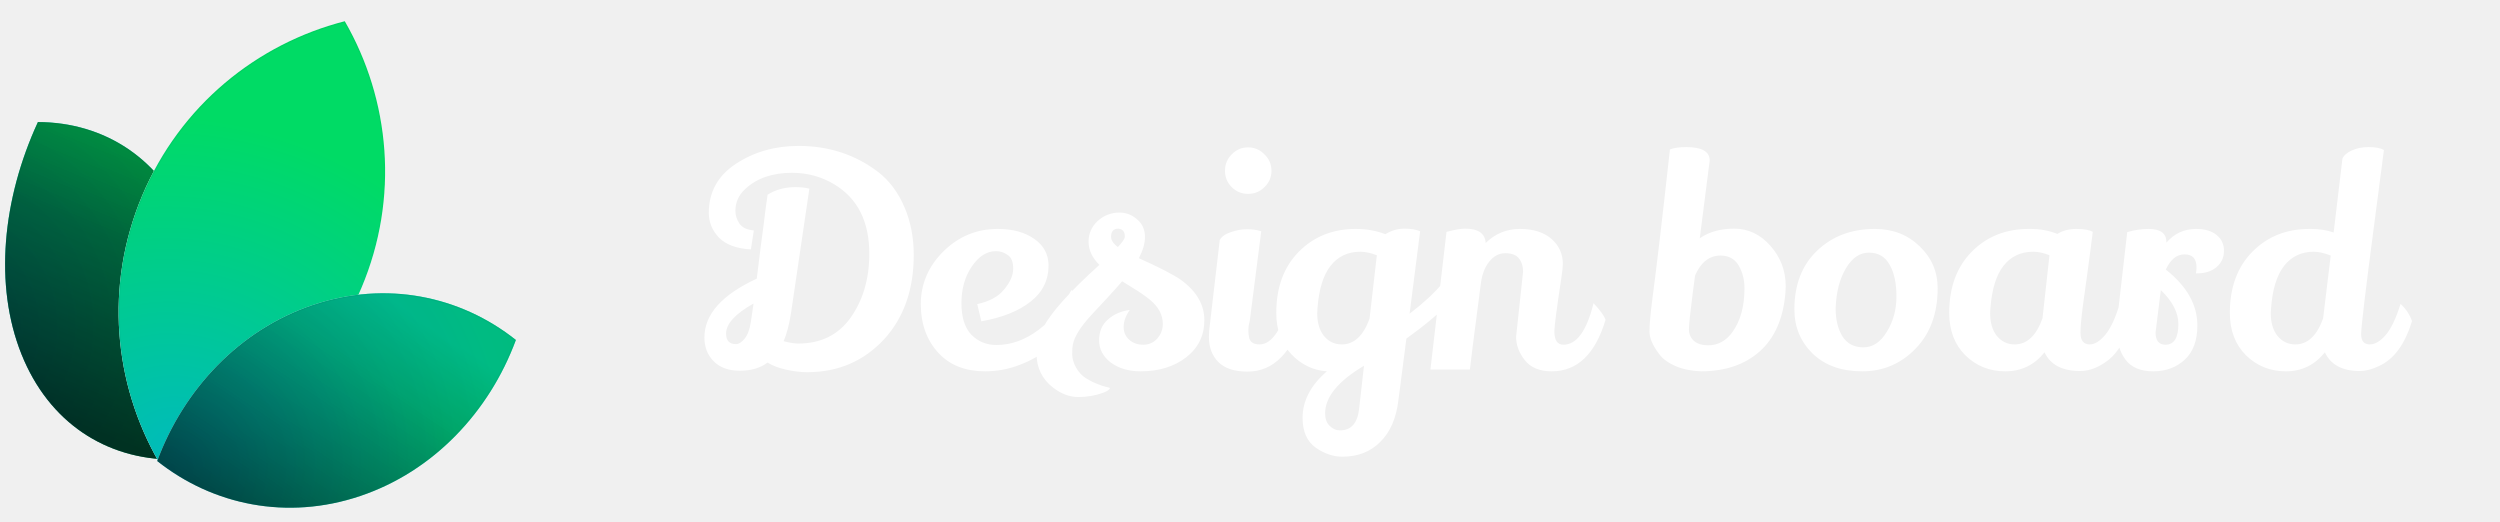
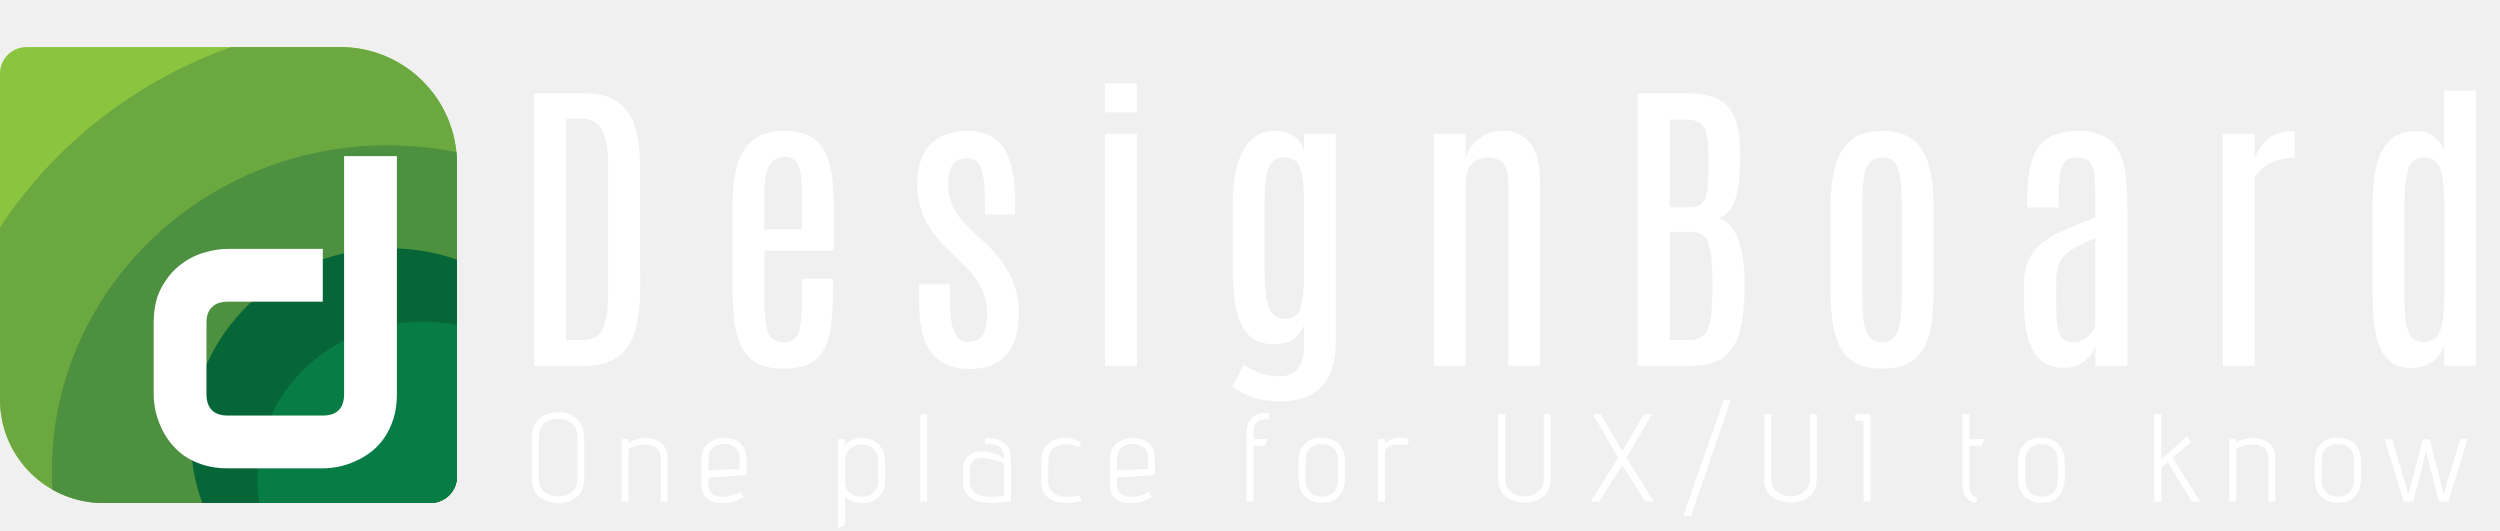
- <svg xmlns="http://www.w3.org/2000/svg" width="115" height="24" viewBox="0 0 115 24" fill="none">
-   <g clip-path="url(#clip0_2530_6389)">
-     <path d="M7.954 21.14C4.896 21.131 2.255 19.458 0.987 16.29C-0.28 13.121 0.109 9.163 1.744 5.615C4.801 5.624 7.443 7.297 8.71 10.465C9.977 13.634 9.588 17.591 7.954 21.14Z" fill="white" />
-     <path d="M7.954 21.14C4.896 21.131 2.255 19.458 0.987 16.29C-0.28 13.121 0.109 9.163 1.744 5.615C4.801 5.624 7.443 7.297 8.71 10.465C9.977 13.634 9.588 17.591 7.954 21.14Z" fill="url(#paint0_radial_2530_6389)" />
-     <g style="mix-blend-mode:hard-light">
-       <path d="M7.954 21.14C4.896 21.131 2.255 19.458 0.987 16.29C-0.28 13.121 0.109 9.163 1.744 5.615C4.801 5.624 7.443 7.297 8.71 10.465C9.977 13.634 9.588 17.591 7.954 21.14Z" fill="black" fill-opacity="0.5" />
-     </g>
-     <path style="mix-blend-mode:hard-light" d="M7.954 21.14C4.896 21.131 2.255 19.458 0.987 16.29C-0.28 13.121 0.109 9.163 1.744 5.615C4.801 5.624 7.443 7.297 8.71 10.465C9.977 13.634 9.588 17.591 7.954 21.14Z" fill="url(#paint1_linear_2530_6389)" fill-opacity="0.5" />
-     <path d="M7.936 21.111C4.897 21.096 2.274 19.43 1.014 16.279C-0.248 13.124 0.136 9.182 1.762 5.643C4.8 5.659 7.423 7.324 8.684 10.475C9.946 13.63 9.562 17.572 7.936 21.111Z" stroke="url(#paint2_linear_2530_6389)" stroke-opacity="0.05" stroke-width="0.056" />
-     <path d="M7.311 21.257C11.354 20.221 14.884 17.375 16.629 13.236C18.374 9.096 17.945 4.587 15.86 0.976C11.816 2.012 8.287 4.858 6.542 8.997C4.797 13.137 5.226 17.646 7.311 21.257Z" fill="white" />
-     <path d="M7.311 21.257C11.354 20.221 14.884 17.375 16.629 13.236C18.374 9.096 17.945 4.587 15.86 0.976C11.816 2.012 8.287 4.858 6.542 8.997C4.797 13.137 5.226 17.646 7.311 21.257Z" fill="url(#paint3_radial_2530_6389)" />
-     <path d="M16.603 13.225C14.864 17.349 11.351 20.186 7.324 21.225C5.253 17.624 4.83 13.132 6.568 9.008C8.306 4.885 11.819 2.047 15.846 1.009C17.918 4.61 18.341 9.101 16.603 13.225Z" stroke="url(#paint4_linear_2530_6389)" stroke-opacity="0.05" stroke-width="0.056" />
-     <path d="M7.233 21.207C9.789 23.237 13.21 23.951 16.577 22.814C19.944 21.677 22.506 18.945 23.73 15.638C21.175 13.608 17.753 12.894 14.387 14.031C11.02 15.168 8.458 17.901 7.233 21.207Z" fill="white" />
-     <path d="M7.233 21.207C9.789 23.237 13.21 23.951 16.577 22.814C19.944 21.677 22.506 18.945 23.73 15.638C21.175 13.608 17.753 12.894 14.387 14.031C11.02 15.168 8.458 17.901 7.233 21.207Z" fill="url(#paint5_radial_2530_6389)" />
-     <g style="mix-blend-mode:hard-light">
-       <path d="M7.233 21.207C9.789 23.237 13.21 23.951 16.577 22.814C19.944 21.677 22.506 18.945 23.73 15.638C21.175 13.608 17.753 12.894 14.387 14.031C11.02 15.168 8.458 17.901 7.233 21.207Z" fill="black" fill-opacity="0.2" />
-     </g>
-     <path style="mix-blend-mode:hard-light" d="M7.233 21.207C9.789 23.237 13.21 23.951 16.577 22.814C19.944 21.677 22.506 18.945 23.73 15.638C21.175 13.608 17.753 12.894 14.387 14.031C11.02 15.168 8.458 17.901 7.233 21.207Z" fill="url(#paint6_linear_2530_6389)" fill-opacity="0.5" />
-     <path d="M16.569 22.788C13.218 23.919 9.814 23.213 7.268 21.198C8.492 17.907 11.045 15.189 14.396 14.058C17.747 12.927 21.151 13.633 23.697 15.648C22.473 18.939 19.92 21.656 16.569 22.788Z" stroke="url(#paint7_linear_2530_6389)" stroke-opacity="0.05" stroke-width="0.056" />
-     <path d="M32.605 9.792C32.605 8.832 33.022 8.079 33.856 7.532C34.69 6.986 35.649 6.712 36.734 6.712C38.123 6.712 39.343 7.111 40.392 7.909C40.912 8.312 41.315 8.85 41.602 9.523C41.889 10.186 42.032 10.921 42.032 11.728C42.032 13.315 41.58 14.606 40.674 15.601C39.733 16.614 38.554 17.121 37.137 17.121C36.823 17.121 36.492 17.081 36.142 17C35.792 16.919 35.514 16.812 35.308 16.677C34.977 16.928 34.551 17.054 34.031 17.054C33.52 17.054 33.121 16.91 32.834 16.623C32.547 16.337 32.403 15.969 32.403 15.521C32.403 14.463 33.206 13.562 34.811 12.818C34.855 12.441 34.918 11.934 34.999 11.298C35.089 10.652 35.156 10.132 35.201 9.738C35.255 9.343 35.29 9.083 35.308 8.958C35.676 8.725 36.102 8.608 36.586 8.608C36.81 8.608 37.025 8.631 37.231 8.676L36.384 14.418C36.303 14.929 36.191 15.355 36.048 15.695C36.326 15.767 36.55 15.803 36.72 15.803C37.751 15.803 38.549 15.413 39.114 14.633C39.697 13.817 39.988 12.831 39.988 11.675C39.988 10.195 39.455 9.133 38.388 8.487C37.796 8.129 37.146 7.949 36.438 7.949C35.532 7.949 34.815 8.196 34.286 8.689C33.981 8.967 33.829 9.303 33.829 9.698C33.829 9.904 33.892 10.101 34.017 10.289C34.143 10.469 34.362 10.572 34.676 10.599L34.542 11.473C33.887 11.437 33.399 11.258 33.076 10.935C32.762 10.603 32.605 10.222 32.605 9.792ZM33.399 15.346C33.399 15.669 33.551 15.83 33.856 15.83C33.981 15.83 34.111 15.749 34.246 15.588C34.389 15.418 34.488 15.153 34.542 14.794L34.663 13.961C33.82 14.436 33.399 14.898 33.399 15.346ZM44.953 13.988C45.508 13.871 45.921 13.647 46.19 13.315C46.468 12.983 46.607 12.665 46.607 12.36C46.607 12.047 46.522 11.836 46.351 11.728C46.19 11.612 46.011 11.553 45.813 11.553C45.392 11.553 45.02 11.791 44.697 12.266C44.383 12.732 44.226 13.293 44.226 13.947C44.226 14.593 44.379 15.077 44.684 15.4C44.997 15.713 45.383 15.87 45.84 15.87C46.513 15.87 47.158 15.637 47.777 15.171C48.395 14.705 48.897 14.095 49.283 13.342C49.48 13.53 49.66 13.763 49.821 14.041C49.525 14.714 49.001 15.373 48.247 16.018C47.871 16.332 47.423 16.588 46.903 16.785C46.392 16.982 45.863 17.081 45.316 17.081C44.419 17.081 43.711 16.807 43.191 16.26C42.635 15.669 42.357 14.911 42.357 13.988C42.357 13.064 42.702 12.257 43.393 11.567C44.092 10.877 44.926 10.531 45.894 10.531C46.584 10.531 47.145 10.684 47.575 10.989C48.005 11.284 48.225 11.688 48.234 12.199C48.234 12.889 47.956 13.45 47.4 13.88C46.853 14.31 46.1 14.611 45.141 14.781L44.953 13.988ZM54.337 12.885C55.045 13.405 55.4 14.019 55.4 14.727C55.4 15.435 55.121 16.005 54.566 16.435C54.01 16.866 53.31 17.081 52.468 17.081C51.921 17.081 51.464 16.946 51.096 16.677C50.737 16.399 50.558 16.059 50.558 15.655C50.558 15.252 50.693 14.933 50.962 14.7C51.23 14.458 51.567 14.31 51.97 14.257C51.782 14.525 51.688 14.786 51.688 15.037C51.688 15.279 51.773 15.476 51.943 15.628C52.114 15.781 52.329 15.857 52.589 15.857C52.849 15.857 53.064 15.763 53.234 15.575C53.405 15.377 53.49 15.153 53.49 14.902C53.49 14.49 53.297 14.122 52.911 13.799C52.678 13.611 52.427 13.436 52.158 13.275C51.889 13.104 51.746 13.015 51.728 13.006C51.692 12.979 51.656 12.957 51.62 12.939C51.459 13.127 51.226 13.387 50.921 13.719C50.616 14.041 50.374 14.301 50.195 14.499C49.693 15.046 49.41 15.503 49.348 15.87C49.33 15.942 49.321 16.081 49.321 16.287C49.321 16.485 49.379 16.691 49.496 16.906C49.621 17.121 49.769 17.282 49.94 17.39C50.11 17.498 50.276 17.583 50.437 17.645C50.607 17.717 50.751 17.767 50.867 17.793C50.993 17.82 51.056 17.838 51.056 17.847C51.056 17.91 50.957 17.982 50.76 18.062C50.392 18.197 50.007 18.264 49.603 18.264C49.209 18.264 48.823 18.121 48.447 17.834C47.936 17.439 47.68 16.915 47.68 16.26C47.68 15.857 47.783 15.458 47.989 15.063C48.357 14.364 49.218 13.405 50.572 12.185C50.24 11.854 50.074 11.5 50.074 11.123C50.074 10.747 50.213 10.428 50.491 10.168C50.778 9.908 51.114 9.778 51.499 9.778C51.849 9.778 52.154 9.917 52.414 10.195C52.584 10.383 52.669 10.621 52.669 10.908C52.669 11.195 52.575 11.518 52.387 11.876C53.346 12.307 53.996 12.643 54.337 12.885ZM51.419 11.365C51.634 11.141 51.742 10.98 51.742 10.881C51.742 10.657 51.643 10.536 51.446 10.518C51.221 10.518 51.109 10.643 51.109 10.895C51.109 11.047 51.213 11.204 51.419 11.365ZM56.659 7.102C56.865 6.887 57.116 6.779 57.412 6.779C57.708 6.779 57.959 6.887 58.165 7.102C58.38 7.308 58.488 7.559 58.488 7.855C58.488 8.151 58.38 8.402 58.165 8.608C57.959 8.814 57.708 8.918 57.412 8.918C57.116 8.918 56.865 8.814 56.659 8.608C56.453 8.402 56.35 8.151 56.35 7.855C56.35 7.559 56.453 7.308 56.659 7.102ZM56.108 11.042C56.197 10.881 56.367 10.76 56.618 10.679C56.87 10.59 57.116 10.545 57.358 10.545C57.609 10.545 57.829 10.576 58.017 10.639C57.667 13.338 57.493 14.7 57.493 14.727C57.448 14.907 57.425 15.059 57.425 15.184C57.425 15.301 57.434 15.404 57.452 15.494C57.488 15.727 57.65 15.843 57.937 15.843C58.232 15.843 58.501 15.655 58.743 15.279C58.994 14.893 59.183 14.458 59.308 13.974C59.371 14.01 59.47 14.118 59.604 14.297C59.739 14.476 59.819 14.611 59.846 14.7C59.667 15.418 59.362 15.996 58.932 16.435C58.501 16.875 57.986 17.094 57.385 17.094C56.784 17.094 56.336 16.946 56.04 16.65C55.753 16.355 55.61 15.973 55.61 15.507C55.61 15.409 55.614 15.306 55.623 15.198L56.108 11.042ZM62.367 10.531C62.86 10.531 63.313 10.612 63.725 10.773C64.003 10.603 64.294 10.518 64.599 10.518C64.904 10.518 65.146 10.558 65.326 10.639L64.841 14.431C65.505 13.92 66.007 13.454 66.348 13.033L66.738 13.853C66.227 14.391 65.545 14.965 64.694 15.575L64.33 18.385C64.232 19.228 63.954 19.873 63.497 20.322C63.048 20.779 62.466 21.008 61.748 21.008C61.336 21.008 60.932 20.873 60.538 20.604C60.126 20.317 59.919 19.855 59.919 19.219C59.919 18.439 60.291 17.726 61.036 17.081C60.399 17.036 59.852 16.771 59.395 16.287C58.938 15.803 58.709 15.171 58.709 14.391C58.709 13.217 59.054 12.28 59.745 11.58C60.435 10.881 61.309 10.531 62.367 10.531ZM62.569 11.58C61.995 11.58 61.538 11.8 61.197 12.239C60.865 12.67 60.668 13.315 60.605 14.176C60.596 14.257 60.592 14.333 60.592 14.405C60.592 14.844 60.695 15.193 60.901 15.453C61.116 15.713 61.39 15.843 61.721 15.843C62.286 15.843 62.712 15.449 62.999 14.66L63.335 11.742C63.057 11.634 62.802 11.58 62.569 11.58ZM60.955 19.017C60.955 19.259 61.022 19.448 61.157 19.582C61.3 19.726 61.461 19.797 61.641 19.797C62.143 19.797 62.434 19.479 62.515 18.842L62.743 16.825C61.551 17.533 60.955 18.264 60.955 19.017ZM69.74 15.494L70.062 12.495C70.062 12.253 70 12.051 69.874 11.89C69.749 11.728 69.538 11.648 69.242 11.648C68.955 11.648 68.709 11.778 68.502 12.038C68.305 12.289 68.18 12.607 68.126 12.992C67.803 15.449 67.633 16.785 67.615 17H65.799L66.539 10.666C66.915 10.567 67.202 10.518 67.4 10.518C68 10.518 68.314 10.738 68.341 11.177C68.78 10.747 69.305 10.531 69.915 10.531C70.533 10.531 71.017 10.684 71.367 10.989C71.716 11.293 71.891 11.679 71.891 12.145C71.891 12.271 71.865 12.508 71.811 12.858C71.605 14.221 71.501 15.014 71.501 15.238C71.501 15.651 71.64 15.857 71.918 15.857C72.528 15.857 72.99 15.22 73.303 13.947C73.608 14.27 73.792 14.525 73.855 14.714C73.38 16.292 72.555 17.081 71.38 17.081C70.825 17.081 70.412 16.91 70.143 16.57C69.874 16.229 69.74 15.87 69.74 15.494ZM79.776 10.518C80.421 10.518 80.977 10.782 81.443 11.311C81.91 11.84 82.143 12.459 82.143 13.167C82.143 13.266 82.138 13.369 82.129 13.477C82.031 14.651 81.636 15.548 80.946 16.166C80.255 16.776 79.355 17.081 78.243 17.081C77.794 17.063 77.404 16.982 77.073 16.839C76.741 16.695 76.495 16.516 76.333 16.301C76.028 15.906 75.876 15.557 75.876 15.252C75.876 14.938 75.921 14.436 76.01 13.745C76.199 12.329 76.468 10.038 76.817 6.873C77.005 6.802 77.257 6.766 77.57 6.766C78.288 6.766 78.646 6.972 78.646 7.384L78.189 10.962C78.61 10.666 79.139 10.518 79.776 10.518ZM77.691 15.158C77.691 15.364 77.768 15.539 77.92 15.682C78.081 15.817 78.301 15.884 78.579 15.884C79.036 15.884 79.413 15.673 79.709 15.252C80.067 14.741 80.246 14.077 80.246 13.261C80.246 12.867 80.157 12.517 79.978 12.212C79.798 11.908 79.52 11.755 79.144 11.755C78.633 11.755 78.243 12.06 77.974 12.67L77.866 13.477C77.75 14.382 77.691 14.942 77.691 15.158ZM86.241 10.531C87.066 10.531 87.751 10.796 88.298 11.325C88.854 11.854 89.132 12.499 89.132 13.261C89.132 14.418 88.791 15.346 88.11 16.045C87.438 16.735 86.622 17.081 85.662 17.081C84.703 17.081 83.941 16.807 83.376 16.26C82.82 15.713 82.542 15.037 82.542 14.23C82.542 13.1 82.888 12.203 83.578 11.54C84.277 10.868 85.165 10.531 86.241 10.531ZM85.972 11.621C85.55 11.621 85.196 11.863 84.909 12.347C84.622 12.831 84.466 13.441 84.439 14.176C84.439 14.696 84.542 15.126 84.748 15.467C84.963 15.808 85.286 15.978 85.716 15.978C86.147 15.978 86.505 15.74 86.792 15.265C87.088 14.79 87.236 14.248 87.236 13.638C87.236 13.028 87.133 12.544 86.927 12.185C86.72 11.809 86.402 11.621 85.972 11.621ZM95.689 17.067C94.864 17.067 94.317 16.78 94.048 16.207C93.582 16.789 92.981 17.081 92.246 17.081C91.519 17.081 90.905 16.834 90.403 16.341C89.91 15.848 89.664 15.198 89.664 14.391C89.664 13.217 90.009 12.28 90.699 11.58C91.389 10.881 92.264 10.531 93.322 10.531C93.349 10.531 93.375 10.531 93.402 10.531C93.851 10.531 94.263 10.608 94.639 10.76C94.882 10.608 95.173 10.531 95.514 10.531C95.863 10.531 96.114 10.576 96.267 10.666C96.186 11.329 96.101 11.984 96.011 12.629C95.922 13.266 95.859 13.719 95.823 13.988C95.742 14.597 95.702 15.037 95.702 15.306C95.702 15.664 95.845 15.843 96.132 15.843C96.356 15.843 96.594 15.695 96.845 15.4C97.096 15.095 97.316 14.62 97.504 13.974C97.764 14.207 97.943 14.467 98.042 14.754C97.782 15.606 97.432 16.207 96.993 16.556C96.554 16.897 96.119 17.067 95.689 17.067ZM93.523 11.58C92.95 11.58 92.492 11.8 92.152 12.239C91.82 12.67 91.623 13.315 91.56 14.176C91.551 14.257 91.546 14.333 91.546 14.405C91.546 14.844 91.65 15.193 91.856 15.453C92.071 15.713 92.344 15.843 92.676 15.843C93.241 15.843 93.667 15.444 93.954 14.647L94.276 11.742C94.016 11.634 93.765 11.58 93.523 11.58ZM101.039 12.293C101.039 11.899 100.855 11.701 100.488 11.701C100.129 11.701 99.842 11.934 99.627 12.401C100.595 13.163 101.079 14.019 101.079 14.969C101.079 15.66 100.887 16.184 100.501 16.543C100.115 16.901 99.631 17.081 99.049 17.081C98.466 17.081 98.04 16.901 97.771 16.543C97.502 16.175 97.368 15.713 97.368 15.158C97.368 14.987 97.372 14.862 97.381 14.781L97.852 10.679C98.174 10.581 98.502 10.531 98.833 10.531C99.38 10.531 99.654 10.733 99.654 11.137V11.163C100.012 10.742 100.47 10.531 101.025 10.531C101.429 10.531 101.743 10.626 101.967 10.814C102.191 10.993 102.303 11.235 102.303 11.54C102.303 11.845 102.187 12.096 101.953 12.293C101.729 12.481 101.433 12.575 101.066 12.575C101.048 12.575 101.03 12.575 101.012 12.575C101.03 12.477 101.039 12.383 101.039 12.293ZM100.205 14.902C100.205 14.382 99.936 13.862 99.398 13.342C99.237 14.633 99.156 15.283 99.156 15.292C99.156 15.669 99.309 15.857 99.613 15.857C100.008 15.857 100.205 15.539 100.205 14.902ZM107.751 7.304C107.814 7.151 107.953 7.026 108.168 6.927C108.392 6.82 108.657 6.766 108.961 6.766C109.275 6.766 109.508 6.811 109.661 6.9C109.571 7.6 109.428 8.698 109.23 10.195C108.818 13.324 108.612 15.05 108.612 15.373C108.612 15.687 108.746 15.843 109.015 15.843C109.248 15.843 109.49 15.7 109.741 15.413C109.992 15.117 110.221 14.638 110.427 13.974C110.678 14.216 110.853 14.481 110.952 14.768C110.629 15.835 110.122 16.525 109.432 16.839C109.118 16.991 108.822 17.067 108.545 17.067C107.747 17.067 107.213 16.78 106.944 16.207C106.478 16.789 105.882 17.081 105.156 17.081C104.429 17.081 103.815 16.834 103.313 16.341C102.82 15.848 102.573 15.198 102.573 14.391C102.573 13.217 102.919 12.28 103.609 11.58C104.299 10.881 105.173 10.531 106.231 10.531C106.258 10.531 106.285 10.531 106.312 10.531C106.68 10.531 107.025 10.585 107.348 10.693L107.751 7.304ZM106.433 11.58C105.859 11.58 105.402 11.8 105.061 12.239C104.73 12.67 104.532 13.315 104.47 14.176C104.461 14.257 104.456 14.333 104.456 14.405C104.456 14.844 104.559 15.193 104.766 15.453C104.981 15.713 105.254 15.843 105.586 15.843C106.151 15.843 106.577 15.444 106.863 14.647L107.213 11.755C106.917 11.639 106.657 11.58 106.433 11.58Z" fill="white" />
+ <svg xmlns="http://www.w3.org/2000/svg" width="1804" height="383" viewBox="0 0 1804 383" fill="none">
+   <g clip-path="url(#clip0_2549_6389)">
+     <ellipse cx="280.997" cy="345.032" rx="419.893" ry="407.349" fill="#8BC43E" />
+     <ellipse cx="279.647" cy="340.257" rx="332.591" ry="325.433" fill="#6CA840" />
+     <ellipse cx="279.648" cy="340.254" rx="242.243" ry="235.398" fill="#4D903F" />
+     <ellipse cx="280.998" cy="316.843" rx="143.256" ry="137.686" fill="#066638" />
+     <ellipse cx="304.99" cy="345.036" rx="119.264" ry="112.849" fill="#077D45" />
+     <path d="M286.389 284.479C286.389 291.021 285.559 296.93 283.898 302.203C282.238 307.379 280.041 311.969 277.307 315.973C274.572 319.879 271.398 323.248 267.785 326.08C264.172 328.814 260.363 331.061 256.359 332.818C252.453 334.576 248.449 335.895 244.348 336.773C240.344 337.555 236.535 337.945 232.922 337.945H164.221C157.678 337.945 151.818 337.115 146.643 335.455C141.467 333.795 136.877 331.598 132.873 328.863C128.967 326.031 125.598 322.809 122.766 319.195C120.031 315.582 117.785 311.822 116.027 307.916C114.27 303.912 112.951 299.908 112.072 295.904C111.291 291.803 110.9 287.994 110.9 284.479V232.916C110.9 223.15 112.658 214.898 116.174 208.16C119.787 201.324 124.23 195.807 129.504 191.607C134.875 187.311 140.686 184.234 146.936 182.379C153.186 180.523 158.947 179.596 164.221 179.596H232.922V217.682H164.514C159.436 217.682 155.578 219 152.941 221.637C150.305 224.176 148.986 227.936 148.986 232.916V284.186C148.986 289.361 150.256 293.268 152.795 295.904C155.432 298.541 159.24 299.859 164.221 299.859H232.922C238.098 299.859 241.955 298.541 244.494 295.904C247.033 293.268 248.303 289.459 248.303 284.479V112.652H286.389V284.479Z" fill="white" />
  </g>
+   <path d="M385.351 264V67.445H422.317C432.592 67.445 440.595 69.604 446.328 73.922C452.061 78.166 456.081 84.271 458.389 92.238C460.697 100.204 461.851 109.734 461.851 120.827L461.963 207.155C461.963 220.408 460.623 231.241 457.943 239.654C455.337 247.993 451.056 254.135 445.1 258.081C439.218 262.027 431.363 264 421.535 264H385.351ZM408.357 245.35H420.195C424.365 245.35 427.827 244.456 430.581 242.669C433.336 240.808 435.384 237.383 436.724 232.395C438.138 227.407 438.846 220.185 438.846 210.729V120.269C438.846 107.91 437.394 99.087 434.49 93.801C431.586 88.441 426.821 85.76 420.195 85.76H408.357V245.35ZM565.396 266.01C557.355 266.01 550.878 264.633 545.964 261.878C541.124 259.049 537.439 255.066 534.907 249.928C532.376 244.791 530.664 238.649 529.77 231.501C528.951 224.279 528.542 216.313 528.542 207.602V148.412C528.542 140.52 529.1 133.298 530.217 126.746C531.334 120.12 533.269 114.425 536.024 109.66C538.779 104.82 542.613 101.098 547.527 98.492C552.441 95.811 558.695 94.471 566.289 94.471C573.958 94.471 580.137 95.811 584.828 98.492C589.518 101.172 593.055 104.969 595.437 109.883C597.894 114.722 599.532 120.53 600.351 127.305C601.17 134.006 601.58 141.376 601.58 149.417V181.022H551.548V214.415C551.548 224.987 552.255 233.065 553.669 238.649C555.159 244.158 559.142 246.913 565.619 246.913C569.863 246.913 572.878 245.61 574.665 243.004C576.526 240.324 577.643 236.601 578.016 231.836C578.462 226.997 578.686 221.301 578.686 214.75V201.236H601.133V208.384C601.133 217.095 600.761 224.987 600.016 232.06C599.346 239.133 597.857 245.201 595.549 250.263C593.241 255.326 589.667 259.235 584.828 261.99C580.063 264.67 573.586 266.01 565.396 266.01ZM551.436 165.499H578.686V144.168C578.686 137.468 578.462 131.846 578.016 127.305C577.569 122.689 576.489 119.227 574.777 116.919C573.064 114.536 570.235 113.345 566.289 113.345C561.897 113.345 558.621 114.685 556.461 117.365C554.377 120.046 552.999 123.768 552.329 128.533C551.734 133.224 551.436 138.696 551.436 144.95V165.499ZM699.652 266.234C687.739 266.234 678.693 262.511 672.514 255.066C666.334 247.546 663.245 235.112 663.245 217.765V205.145H685.469V217.653C685.469 227.034 686.474 234.219 688.484 239.207C690.569 244.196 693.956 246.69 698.647 246.69C703.337 246.69 706.762 245.163 708.921 242.111C711.155 239.058 712.272 233.586 712.272 225.694C712.272 221.748 711.676 217.839 710.485 213.968C709.293 210.022 707.469 206.15 705.012 202.353C702.556 198.482 699.391 194.722 695.52 191.074L683.682 179.794C676.609 173.019 671.211 165.834 667.488 158.24C663.766 150.571 661.904 142.456 661.904 133.894C661.904 120.344 665.106 110.404 671.509 104.076C677.912 97.673 686.734 94.471 697.977 94.471C705.496 94.471 711.825 96.109 716.962 99.385C722.099 102.661 725.971 108.096 728.577 115.69C731.183 123.284 732.486 133.633 732.486 146.737V154.778H710.708V143.163C710.708 133.782 709.777 126.598 707.916 121.609C706.129 116.621 702.891 114.127 698.2 114.127C693.658 114.127 690.234 115.467 687.926 118.147C685.692 120.753 684.464 125.555 684.24 132.554C684.166 136.127 684.612 139.738 685.58 143.387C686.623 147.035 688.298 150.646 690.606 154.22C692.914 157.793 695.892 161.293 699.54 164.717L711.602 175.997C719.419 183.219 725.301 190.999 729.247 199.338C733.267 207.602 735.277 216.35 735.277 225.582C735.277 238.239 732.374 248.179 726.567 255.401C720.834 262.623 711.862 266.234 699.652 266.234ZM797.389 264V96.481H820.395V264H797.389ZM797.389 81.07V60.074H820.395V81.07H797.389ZM925.726 289.575C918.057 289.798 911.133 288.942 904.954 287.006C898.849 285.07 893.6 282.353 889.207 278.853L897.471 263.218C900.747 265.452 904.619 267.425 909.086 269.137C913.553 270.85 918.727 271.631 924.609 271.482C929.821 271.334 933.841 269.361 936.671 265.564C939.574 261.841 941.026 256.815 941.026 250.487V234.517C938.867 240.026 935.889 243.712 932.092 245.573C928.295 247.434 923.976 248.365 919.137 248.365C911.319 248.365 905.252 246.094 900.933 241.553C896.689 237.011 893.711 230.794 891.999 222.902C890.361 215.01 889.542 206.076 889.542 196.099V148.077C889.542 137.877 890.51 128.719 892.446 120.604C894.456 112.489 897.769 106.086 902.385 101.395C907.001 96.63 913.255 94.322 921.147 94.471C925.912 94.546 930.007 95.737 933.432 98.045C936.931 100.353 939.463 103.927 941.026 108.766V96.481H963.92V248.365C963.92 253.13 963.325 257.895 962.133 262.66C961.017 267.425 959.044 271.78 956.214 275.726C953.46 279.747 949.588 282.985 944.6 285.442C939.686 287.974 933.395 289.351 925.726 289.575ZM927.96 230.161C930.938 230.161 933.395 229.268 935.33 227.481C937.266 225.694 938.681 222.381 939.574 217.542C940.542 212.628 941.026 205.592 941.026 196.434V144.727C941.026 134.527 940.095 126.784 938.234 121.498C936.447 116.211 932.65 113.568 926.843 113.568C922.599 113.568 919.435 114.908 917.35 117.589C915.34 120.195 914.037 123.806 913.441 128.422C912.846 133.038 912.548 138.398 912.548 144.503V196.658C912.548 207.751 913.553 216.127 915.563 221.785C917.573 227.369 921.706 230.161 927.96 230.161ZM1034.63 264V96.481H1057.53V114.238C1059.01 109.027 1062.18 104.411 1067.02 100.39C1071.93 96.37 1077.78 94.359 1084.55 94.359C1092.96 94.359 1099.52 97.338 1104.21 103.294C1108.9 109.25 1111.24 118.296 1111.24 130.432V264H1088.35V130.544C1088.35 124.587 1087.01 120.269 1084.33 117.589C1081.65 114.908 1078.22 113.568 1074.05 113.568C1071 113.568 1068.21 114.238 1065.68 115.579C1063.15 116.919 1061.14 119.003 1059.65 121.833C1058.23 124.662 1057.53 128.31 1057.53 132.777V264H1034.63ZM1181.73 264V67.445H1217.24C1227.3 67.445 1235.08 68.934 1240.58 71.912C1246.09 74.89 1249.97 79.618 1252.2 86.095C1254.43 92.573 1255.59 101.098 1255.66 111.67V115.914C1255.66 126.858 1254.62 135.792 1252.53 142.717C1250.52 149.566 1246.62 154.517 1240.81 157.57C1245.5 159.431 1249.15 162.67 1251.75 167.286C1254.36 171.902 1256.18 177.449 1257.23 183.926C1258.34 190.404 1258.9 197.365 1258.9 204.81V208.942C1258.75 221.748 1257.45 232.209 1254.99 240.324C1252.61 248.439 1248.63 254.433 1243.04 258.304C1237.46 262.101 1229.83 264 1220.15 264H1181.73ZM1204.85 245.35H1219.03C1223.42 245.35 1226.81 244.27 1229.19 242.111C1231.58 239.952 1233.25 236.192 1234.22 230.831C1235.19 225.396 1235.67 217.877 1235.67 208.272V201.46C1235.67 189.324 1234.7 180.613 1232.77 175.327C1230.83 169.966 1226.66 167.286 1220.26 167.286H1204.85V245.35ZM1204.85 149.529H1217.91C1221.04 149.529 1223.57 149.194 1225.51 148.524C1227.44 147.779 1228.93 146.328 1229.98 144.168C1231.09 142.009 1231.84 138.808 1232.21 134.564C1232.58 130.32 1232.77 124.625 1232.77 117.477V112.005C1232.77 104.56 1232.21 99.013 1231.09 95.365C1229.98 91.716 1228.19 89.297 1225.73 88.106C1223.35 86.914 1220.18 86.319 1216.24 86.319H1204.85V149.529ZM1358.31 266.01C1350.42 266.01 1344.02 264.67 1339.1 261.99C1334.19 259.235 1330.39 255.363 1327.71 250.375C1325.11 245.312 1323.32 239.282 1322.35 232.283C1321.38 225.21 1320.9 217.318 1320.9 208.607V149.306C1320.9 138.808 1321.91 129.427 1323.92 121.163C1325.93 112.898 1329.61 106.384 1334.97 101.619C1340.41 96.854 1348.19 94.471 1358.31 94.471C1365.91 94.471 1372.12 95.849 1376.96 98.603C1381.8 101.284 1385.56 105.118 1388.24 110.106C1390.92 115.02 1392.75 120.827 1393.71 127.528C1394.76 134.155 1395.28 141.414 1395.28 149.306V208.607C1395.28 217.169 1394.83 224.95 1393.94 231.948C1393.04 238.947 1391.3 245.015 1388.69 250.152C1386.16 255.215 1382.44 259.123 1377.52 261.878C1372.68 264.633 1366.28 266.01 1358.31 266.01ZM1358.31 246.913C1362.33 246.913 1365.31 245.573 1367.25 242.893C1369.26 240.212 1370.6 236.49 1371.27 231.725C1371.94 226.885 1372.27 221.301 1372.27 214.973V144.727C1372.27 138.473 1371.94 133.038 1371.27 128.422C1370.6 123.731 1369.26 120.083 1367.25 117.477C1365.24 114.871 1362.26 113.568 1358.31 113.568C1354.14 113.568 1351.02 114.871 1348.93 117.477C1346.85 120.083 1345.47 123.731 1344.8 128.422C1344.2 133.038 1343.91 138.473 1343.91 144.727V214.973C1343.91 221.301 1344.2 226.885 1344.8 231.725C1345.47 236.49 1346.85 240.212 1348.93 242.893C1351.02 245.573 1354.14 246.913 1358.31 246.913ZM1489.33 265.452C1479.2 265.452 1471.91 261.543 1467.44 253.726C1462.97 245.834 1460.7 234.926 1460.63 221.004V204.698C1460.63 197.328 1461.89 191.222 1464.43 186.383C1466.96 181.469 1470.53 177.374 1475.15 174.098C1479.76 170.822 1485.2 167.882 1491.45 165.276C1497.71 162.595 1504.56 159.766 1512 156.788V143.833C1512 136.686 1511.78 130.916 1511.33 126.523C1510.88 122.056 1509.73 118.78 1507.87 116.695C1506.08 114.611 1503.18 113.568 1499.16 113.568C1495.21 113.568 1492.23 114.611 1490.22 116.695C1488.29 118.78 1487.02 122.056 1486.43 126.523C1485.83 130.99 1485.53 136.798 1485.53 143.945V149.752H1462.75V144.95C1462.75 137.803 1463.2 131.176 1464.09 125.071C1464.98 118.892 1466.7 113.531 1469.23 108.989C1471.76 104.448 1475.44 100.911 1480.28 98.38C1485.2 95.774 1491.64 94.471 1499.6 94.471C1507.2 94.471 1513.3 95.7 1517.92 98.157C1522.61 100.539 1526.18 104.076 1528.64 108.766C1531.17 113.457 1532.88 119.264 1533.78 126.188C1534.67 133.038 1535.12 140.967 1535.12 149.976V264H1512.11V249.482C1511.44 251.715 1510.14 254.098 1508.2 256.629C1506.27 259.086 1503.74 261.171 1500.61 262.883C1497.48 264.596 1493.72 265.452 1489.33 265.452ZM1495.81 246.913C1499.83 246.913 1503.29 245.647 1506.19 243.116C1509.1 240.51 1511.03 237.942 1512 235.41V171.641C1506.27 174.173 1501.54 176.481 1497.82 178.566C1494.17 180.576 1491.3 182.698 1489.22 184.931C1487.21 187.165 1485.79 189.845 1484.97 192.972C1484.16 196.099 1483.75 200.045 1483.75 204.81V220.333C1483.75 229.789 1484.56 236.601 1486.2 240.771C1487.84 244.866 1491.04 246.913 1495.81 246.913ZM1604.04 264V96.481H1627.05V115.132C1628.98 108.654 1632.33 103.592 1637.1 99.944C1641.94 96.295 1648.08 94.471 1655.53 94.471C1655.68 94.471 1655.75 95.476 1655.75 97.487C1655.82 99.422 1655.86 101.656 1655.86 104.187C1655.86 106.719 1655.86 108.989 1655.86 111C1655.86 112.935 1655.86 113.903 1655.86 113.903C1652.29 113.903 1648.71 114.35 1645.14 115.244C1641.57 116.062 1638.22 117.514 1635.09 119.599C1631.96 121.609 1629.28 124.364 1627.05 127.863V264H1604.04ZM1740.53 265.452C1732.27 265.452 1726.09 263.032 1721.99 258.193C1717.97 253.353 1715.29 246.801 1713.95 238.537C1712.69 230.198 1712.05 220.817 1712.05 210.394V147.072C1712.05 137.095 1712.95 128.161 1714.73 120.269C1716.6 112.303 1719.83 106.011 1724.45 101.395C1729.14 96.779 1735.66 94.471 1743.99 94.471C1748.39 94.471 1752.3 95.737 1755.72 98.268C1759.22 100.8 1761.86 103.927 1763.65 107.649V65.323H1786.66V264H1763.65V249.928C1761.42 255.438 1758.25 259.421 1754.16 261.878C1750.06 264.261 1745.52 265.452 1740.53 265.452ZM1748.46 246.801C1751.96 246.801 1754.83 245.945 1757.06 244.233C1759.37 242.446 1761.04 239.17 1762.09 234.405C1763.2 229.64 1763.76 222.828 1763.76 213.968V146.737C1763.76 135.867 1762.83 127.64 1760.97 122.056C1759.18 116.472 1755.2 113.68 1749.02 113.68C1743.44 113.754 1739.71 116.509 1737.85 121.944C1735.99 127.305 1735.06 135.755 1735.06 147.295V214.973C1735.06 221.45 1735.36 227.071 1735.95 231.836C1736.62 236.601 1737.93 240.287 1739.86 242.893C1741.8 245.499 1744.66 246.801 1748.46 246.801Z" fill="white" />
+   <path d="M421.587 345.299C421.587 351.359 419.727 355.829 416.007 358.709C412.347 361.529 407.937 362.939 402.777 362.939C399.537 362.939 396.477 362.369 393.597 361.229C390.717 360.029 388.347 358.109 386.487 355.469C384.687 352.829 383.787 349.439 383.787 345.299V316.319C383.787 310.139 385.467 305.459 388.827 302.279C392.247 299.099 396.927 297.509 402.867 297.509C408.807 297.509 413.397 299.189 416.637 302.549C419.937 305.909 421.587 310.529 421.587 316.409V345.299ZM416.637 315.509C416.637 311.129 415.347 307.829 412.767 305.609C410.247 303.389 406.887 302.279 402.687 302.279C398.487 302.279 395.127 303.389 392.607 305.609C390.087 307.829 388.827 311.129 388.827 315.509V345.209C388.827 349.469 390.117 352.709 392.697 354.929C395.337 357.089 398.667 358.169 402.687 358.169C406.767 358.169 410.097 357.119 412.677 355.019C415.317 352.859 416.637 349.559 416.637 345.119V315.509ZM476.832 331.079C476.832 327.419 475.752 324.779 473.592 323.159C471.492 321.479 468.762 320.639 465.402 320.639C463.362 320.639 461.292 320.939 459.192 321.539C457.092 322.079 455.232 322.799 453.612 323.699V361.949H448.572V316.859H453.612L453.252 319.919C454.692 318.659 456.522 317.729 458.742 317.129C460.962 316.469 463.272 316.139 465.672 316.139C468.972 316.139 471.792 316.679 474.132 317.759C476.532 318.839 478.392 320.459 479.712 322.619C481.092 324.779 481.782 327.509 481.782 330.809V361.949H476.832V331.079ZM536.412 358.799C534.252 360.179 531.792 361.229 529.032 361.949C526.272 362.669 523.512 363.029 520.752 363.029C516.312 363.029 512.772 361.949 510.132 359.789C507.552 357.569 506.262 354.269 506.262 349.889V331.439C506.262 326.579 507.762 322.799 510.762 320.099C513.822 317.399 517.842 316.049 522.822 316.049C527.802 316.049 531.672 317.399 534.432 320.099C537.252 322.739 538.662 326.429 538.662 331.169V342.869L511.302 344.399V349.889C511.302 352.769 512.232 354.929 514.092 356.369C515.952 357.809 518.382 358.529 521.382 358.529C525.582 358.529 529.932 357.329 534.432 354.929L536.412 358.799ZM533.622 330.539C533.622 326.819 532.452 324.209 530.112 322.709C527.772 321.149 525.312 320.369 522.732 320.369C519.432 320.369 516.702 321.269 514.542 323.069C512.382 324.869 511.302 327.689 511.302 331.529V339.449L533.622 338.369V330.539ZM604.804 316.859H609.844L609.394 321.449C611.014 319.709 612.904 318.389 615.064 317.489C617.284 316.589 619.474 316.139 621.634 316.139C627.214 316.139 631.444 317.759 634.324 320.999C637.264 324.239 638.734 328.439 638.734 333.599V346.109C638.734 351.569 637.204 355.769 634.144 358.709C631.084 361.589 627.034 363.029 621.994 363.029C619.414 363.029 617.134 362.669 615.154 361.949C613.174 361.229 611.404 359.969 609.844 358.169V378.869L604.804 380.849V316.859ZM633.694 333.239C633.694 328.859 632.524 325.679 630.184 323.699C627.904 321.719 625.174 320.729 621.994 320.729C618.754 320.729 615.964 321.719 613.624 323.699C611.284 325.619 610.024 328.649 609.844 332.789V347.009C609.844 350.909 610.954 353.789 613.174 355.649C615.394 357.509 618.334 358.439 621.994 358.439C625.294 358.439 628.054 357.479 630.274 355.559C632.554 353.579 633.694 350.729 633.694 347.009V333.239ZM664.049 298.949H669.089V361.949H664.049V298.949ZM729.557 361.949C723.077 362.609 718.397 362.939 715.517 362.939C709.217 362.939 704.207 361.769 700.487 359.429C696.767 357.089 694.907 352.859 694.907 346.739V339.269C694.907 333.329 696.977 329.339 701.117 327.299C703.097 326.279 705.617 325.769 708.677 325.769C711.497 325.769 714.347 326.249 717.227 327.209C720.107 328.109 722.537 329.309 724.517 330.809C724.517 327.509 723.557 324.899 721.637 322.979C719.717 320.999 716.027 320.009 710.567 320.009L710.837 316.139C716.597 316.139 720.827 317.069 723.527 318.929C726.287 320.729 727.967 322.889 728.567 325.409C729.227 327.929 729.557 331.169 729.557 335.129V361.949ZM724.517 334.679C722.057 333.539 719.417 332.549 716.597 331.709C713.837 330.869 711.287 330.449 708.947 330.449C702.887 330.449 699.857 333.479 699.857 339.539V347.369C699.857 351.269 701.207 354.119 703.907 355.919C706.607 357.659 710.447 358.529 715.427 358.529C718.007 358.529 721.037 358.289 724.517 357.809V334.679ZM780.318 361.409C776.598 362.369 772.998 362.849 769.518 362.849C766.278 362.849 763.578 362.489 761.418 361.769C757.878 360.569 755.298 358.739 753.678 356.279C752.118 353.759 751.338 350.249 751.338 345.749V334.229C751.338 328.289 752.898 323.789 756.018 320.729C759.138 317.609 763.158 316.049 768.078 316.049C771.978 316.049 775.998 317.009 780.138 318.929L778.698 322.619C775.278 321.239 771.978 320.549 768.798 320.549C765.078 320.549 762.078 321.629 759.798 323.789C757.518 325.889 756.378 329.189 756.378 333.689V346.739C756.378 350.879 757.608 353.879 760.068 355.739C762.588 357.599 765.918 358.529 770.058 358.529C772.758 358.529 775.818 358.139 779.238 357.359L780.318 361.409ZM831.151 358.799C828.991 360.179 826.531 361.229 823.771 361.949C821.011 362.669 818.251 363.029 815.491 363.029C811.051 363.029 807.511 361.949 804.871 359.789C802.291 357.569 801.001 354.269 801.001 349.889V331.439C801.001 326.579 802.501 322.799 805.501 320.099C808.561 317.399 812.581 316.049 817.561 316.049C822.541 316.049 826.411 317.399 829.171 320.099C831.991 322.739 833.401 326.429 833.401 331.169V342.869L806.041 344.399V349.889C806.041 352.769 806.971 354.929 808.831 356.369C810.691 357.809 813.121 358.529 816.121 358.529C820.321 358.529 824.671 357.329 829.171 354.929L831.151 358.799ZM828.361 330.539C828.361 326.819 827.191 324.209 824.851 322.709C822.511 321.149 820.051 320.369 817.471 320.369C814.171 320.369 811.441 321.269 809.281 323.069C807.121 324.869 806.041 327.689 806.041 331.529V339.449L828.361 338.369V330.539ZM899.543 312.539C899.543 307.559 900.803 303.899 903.323 301.559C905.843 299.219 908.963 298.049 912.683 298.049C913.823 298.049 914.933 298.139 916.013 298.319L915.203 302.729C914.123 302.609 913.343 302.549 912.863 302.549C907.343 302.549 904.583 305.879 904.583 312.539V316.859H914.843L912.683 321.629H904.583V361.949H899.543V312.539ZM970.562 345.389C970.562 350.429 969.182 354.599 966.422 357.899C963.662 361.199 959.492 362.849 953.912 362.849C948.332 362.849 944.102 361.199 941.222 357.899C938.402 354.539 936.992 350.369 936.992 345.389V333.509C936.992 327.809 938.432 323.459 941.312 320.459C944.252 317.399 948.452 315.869 953.912 315.869C959.132 315.869 963.212 317.459 966.152 320.639C969.092 323.759 970.562 328.049 970.562 333.509V345.389ZM965.522 333.509C965.522 329.009 964.472 325.709 962.372 323.609C960.332 321.509 957.512 320.459 953.912 320.459C950.192 320.459 947.282 321.509 945.182 323.609C943.082 325.709 942.032 329.009 942.032 333.509V346.289C942.032 349.889 943.082 352.799 945.182 355.019C947.342 357.239 950.252 358.349 953.912 358.349C957.632 358.349 960.482 357.269 962.462 355.109C964.502 352.889 965.522 349.949 965.522 346.289V333.509ZM994.356 316.859H999.396L999.126 320.009C1001.95 317.369 1005.64 316.049 1010.2 316.049C1011.82 316.049 1014.04 316.319 1016.86 316.859L1015.51 321.449C1013.59 320.849 1011.58 320.549 1009.48 320.549C1006.72 320.549 1004.35 321.059 1002.37 322.079C1000.39 323.099 999.396 324.629 999.396 326.669V361.949H994.356V316.859ZM1119.04 298.859V345.209C1119.04 351.269 1117.18 355.679 1113.46 358.439C1109.8 361.199 1105.36 362.579 1100.14 362.579C1094.92 362.579 1090.45 361.199 1086.73 358.439C1083.01 355.679 1081.15 351.269 1081.15 345.209V298.859H1086.19V345.929C1086.19 349.589 1087.51 352.529 1090.15 354.749C1092.85 356.969 1096.15 358.079 1100.05 358.079C1103.95 358.079 1107.25 356.969 1109.95 354.749C1112.65 352.529 1114 349.589 1114 345.929V298.859H1119.04ZM1170.64 335.489L1153.99 361.949H1147.78L1167.67 330.269L1149.49 298.949H1155.16L1170.64 325.409L1186.3 298.949H1191.97L1173.7 330.269L1193.41 361.949H1187.2L1170.64 335.489ZM1243.9 288.419H1249.03L1220.23 372.209H1214.74L1243.9 288.419ZM1311.01 298.859V345.209C1311.01 351.269 1309.15 355.679 1305.43 358.439C1301.77 361.199 1297.33 362.579 1292.11 362.579C1286.89 362.579 1282.42 361.199 1278.7 358.439C1274.98 355.679 1273.12 351.269 1273.12 345.209V298.859H1278.16V345.929C1278.16 349.589 1279.48 352.529 1282.12 354.749C1284.82 356.969 1288.12 358.079 1292.02 358.079C1295.92 358.079 1299.22 356.969 1301.92 354.749C1304.62 352.529 1305.97 349.589 1305.97 345.929V298.859H1311.01ZM1344.71 303.539L1338.68 303.359V298.949H1349.75V361.949H1344.71V303.539ZM1425.62 363.119C1422.26 362.159 1419.83 360.629 1418.33 358.529C1416.83 356.429 1416.08 353.609 1416.08 350.069V298.949H1421.12V316.859H1431.92L1429.76 321.629H1421.12V350.069C1421.12 354.869 1423.1 357.929 1427.06 359.249L1425.62 363.119ZM1489.89 345.389C1489.89 350.429 1488.51 354.599 1485.75 357.899C1482.99 361.199 1478.82 362.849 1473.24 362.849C1467.66 362.849 1463.43 361.199 1460.55 357.899C1457.73 354.539 1456.32 350.369 1456.32 345.389V333.509C1456.32 327.809 1457.76 323.459 1460.64 320.459C1463.58 317.399 1467.78 315.869 1473.24 315.869C1478.46 315.869 1482.54 317.459 1485.48 320.639C1488.42 323.759 1489.89 328.049 1489.89 333.509V345.389ZM1484.85 333.509C1484.85 329.009 1483.8 325.709 1481.7 323.609C1479.66 321.509 1476.84 320.459 1473.24 320.459C1469.52 320.459 1466.61 321.509 1464.51 323.609C1462.41 325.709 1461.36 329.009 1461.36 333.509V346.289C1461.36 349.889 1462.41 352.799 1464.51 355.019C1466.67 357.239 1469.58 358.349 1473.24 358.349C1476.96 358.349 1479.81 357.269 1481.79 355.109C1483.83 352.889 1484.85 349.949 1484.85 346.289V333.509ZM1564.29 333.419L1559.61 337.469V361.949H1554.57V298.949H1559.61V331.799L1577.61 315.149L1581.21 318.659L1567.89 330.269C1571.97 337.049 1578.54 347.609 1587.6 361.949H1581.57L1564.29 333.419ZM1636.89 331.079C1636.89 327.419 1635.81 324.779 1633.65 323.159C1631.55 321.479 1628.82 320.639 1625.46 320.639C1623.42 320.639 1621.35 320.939 1619.25 321.539C1617.15 322.079 1615.29 322.799 1613.67 323.699V361.949H1608.63V316.859H1613.67L1613.31 319.919C1614.75 318.659 1616.58 317.729 1618.8 317.129C1621.02 316.469 1623.33 316.139 1625.73 316.139C1629.03 316.139 1631.85 316.679 1634.19 317.759C1636.59 318.839 1638.45 320.459 1639.77 322.619C1641.15 324.779 1641.84 327.509 1641.84 330.809V361.949H1636.89V331.079ZM1703.76 345.389C1703.76 350.429 1702.38 354.599 1699.62 357.899C1696.86 361.199 1692.69 362.849 1687.11 362.849C1681.53 362.849 1677.3 361.199 1674.42 357.899C1671.6 354.539 1670.19 350.369 1670.19 345.389V333.509C1670.19 327.809 1671.63 323.459 1674.51 320.459C1677.45 317.399 1681.65 315.869 1687.11 315.869C1692.33 315.869 1696.41 317.459 1699.35 320.639C1702.29 323.759 1703.76 328.049 1703.76 333.509V345.389ZM1698.72 333.509C1698.72 329.009 1697.67 325.709 1695.57 323.609C1693.53 321.509 1690.71 320.459 1687.11 320.459C1683.39 320.459 1680.48 321.509 1678.38 323.609C1676.28 325.709 1675.23 329.009 1675.23 333.509V346.289C1675.23 349.889 1676.28 352.799 1678.38 355.019C1680.54 357.239 1683.45 358.349 1687.11 358.349C1690.83 358.349 1693.68 357.269 1695.66 355.109C1697.7 352.889 1698.72 349.949 1698.72 346.289V333.509ZM1750.66 325.499L1741.48 361.949H1734.55L1720.78 316.859H1726.09L1738.06 356.729L1748.23 316.859H1753.36L1763.26 356.729L1775.32 316.859H1780.63L1766.68 361.949H1759.75L1750.66 325.499Z" fill="white" />
  <defs>
-     <radialGradient id="paint0_radial_2530_6389" cx="0" cy="0" r="1" gradientUnits="userSpaceOnUse" gradientTransform="translate(-3.00485 15.0232) rotate(-10.029) scale(17.9572 17.784)">
-       <stop stop-color="#00B0BB" />
-       <stop offset="1" stop-color="#00DB65" />
-     </radialGradient>
-     <linearGradient id="paint1_linear_2530_6389" x1="7.391" y1="4.813" x2="1.63" y2="18.69" gradientUnits="userSpaceOnUse">
-       <stop stop-color="#18E299" />
-       <stop offset="1" />
-     </linearGradient>
-     <linearGradient id="paint2_linear_2530_6389" x1="7.948" y1="8.015" x2="1.762" y2="18.746" gradientUnits="userSpaceOnUse">
-       <stop />
-       <stop offset="1" stop-opacity="0" />
-     </linearGradient>
-     <radialGradient id="paint3_radial_2530_6389" cx="0" cy="0" r="1" gradientUnits="userSpaceOnUse" gradientTransform="translate(8.11416 20.882) rotate(-75.7542) scale(21.6246 23.7772)">
-       <stop stop-color="#00BBBB" />
-       <stop offset="0.713" stop-color="#00DB65" />
-     </radialGradient>
-     <linearGradient id="paint4_linear_2530_6389" x1="7.602" y1="5.871" x2="15.556" y2="16.372" gradientUnits="userSpaceOnUse">
-       <stop />
-       <stop offset="1" stop-opacity="0" />
-     </linearGradient>
-     <radialGradient id="paint5_radial_2530_6389" cx="0" cy="0" r="1" gradientUnits="userSpaceOnUse" gradientTransform="translate(7.84509 21.5181) rotate(-20.3525) scale(18.5603 17.32)">
-       <stop stop-color="#00B0BB" />
-       <stop offset="1" stop-color="#00DB65" />
-     </radialGradient>
-     <linearGradient id="paint6_linear_2530_6389" x1="16.808" y1="13.007" x2="10.041" y2="22.994" gradientUnits="userSpaceOnUse">
-       <stop stop-color="#00B1BC" />
-       <stop offset="1" />
-     </linearGradient>
-     <linearGradient id="paint7_linear_2530_6389" x1="16.808" y1="13.007" x2="14.169" y2="23.841" gradientUnits="userSpaceOnUse">
-       <stop />
-       <stop offset="1" stop-opacity="0" />
-     </linearGradient>
-     <clipPath id="clip0_2530_6389">
-       <rect width="115" height="24" fill="white" />
+     <clipPath id="clip0_2549_6389">
+       <path d="M0 53.026C0 42.505 8.529 33.977 19.049 33.977H245.601C292.067 33.977 329.734 71.644 329.734 118.11V343.9C329.734 354.421 321.206 362.949 310.685 362.949H74.609C33.403 362.949 0 329.546 0 288.341V53.026Z" fill="white" />
    </clipPath>
  </defs>
</svg>
